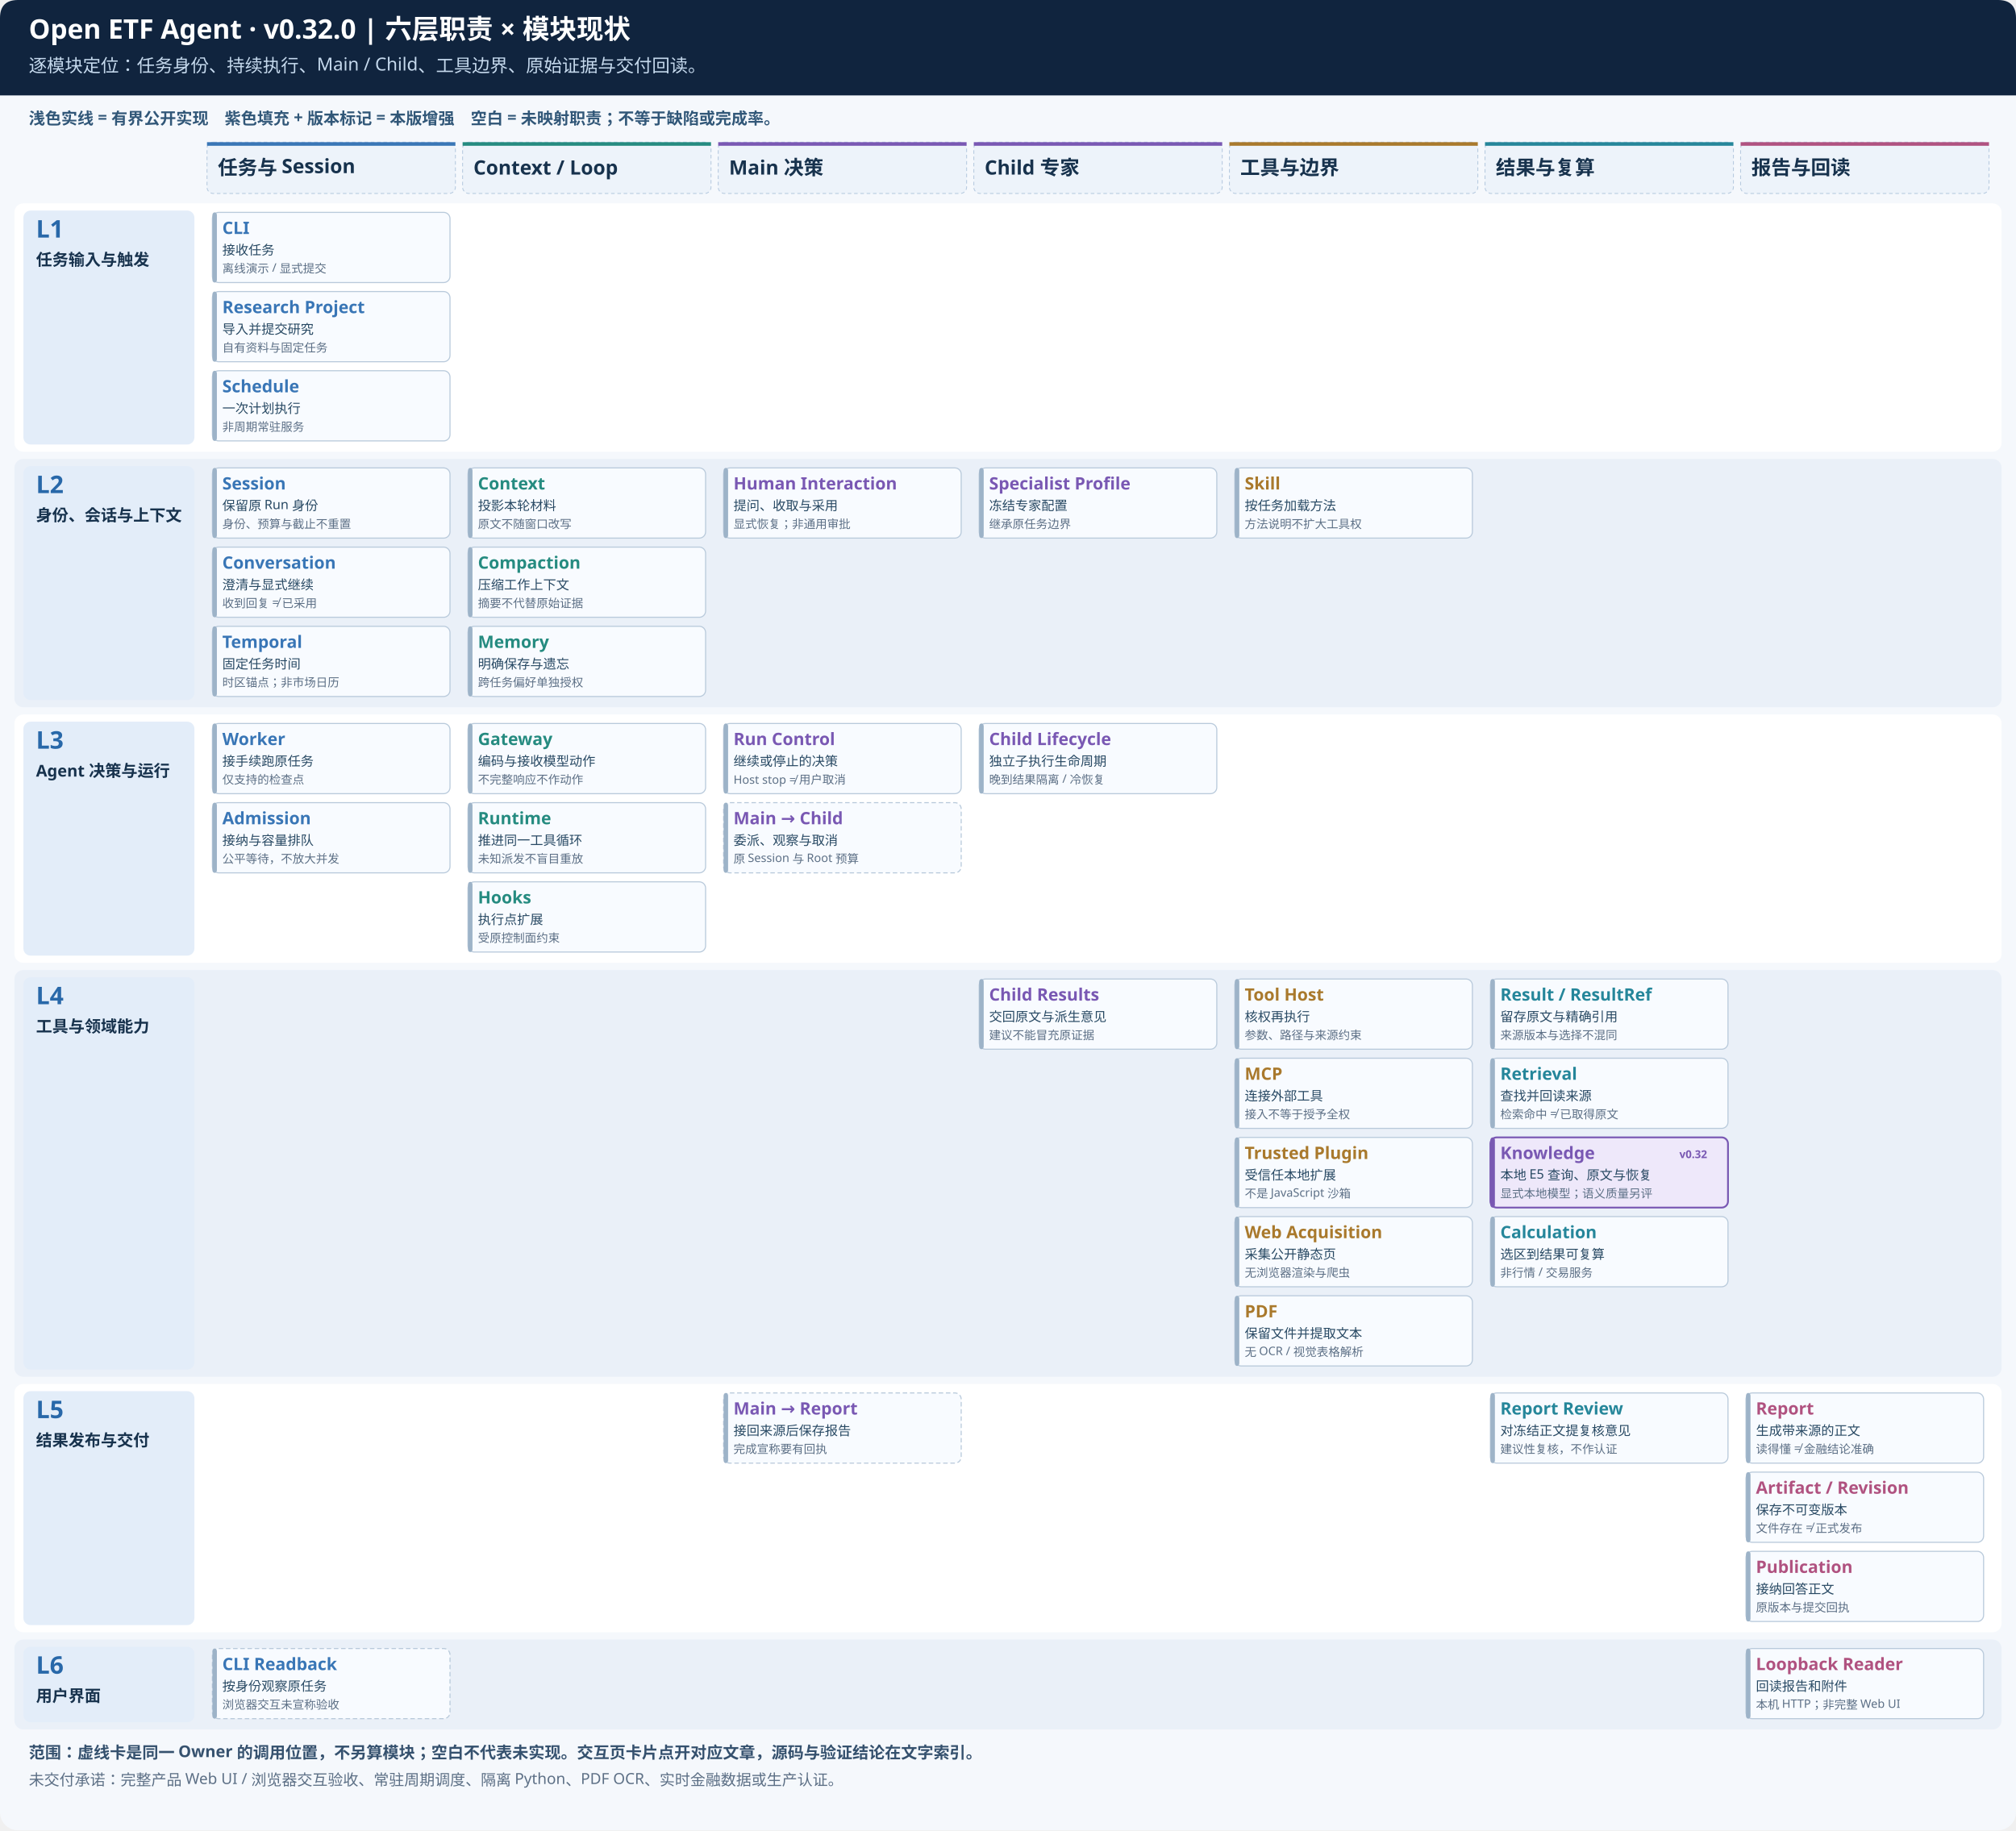
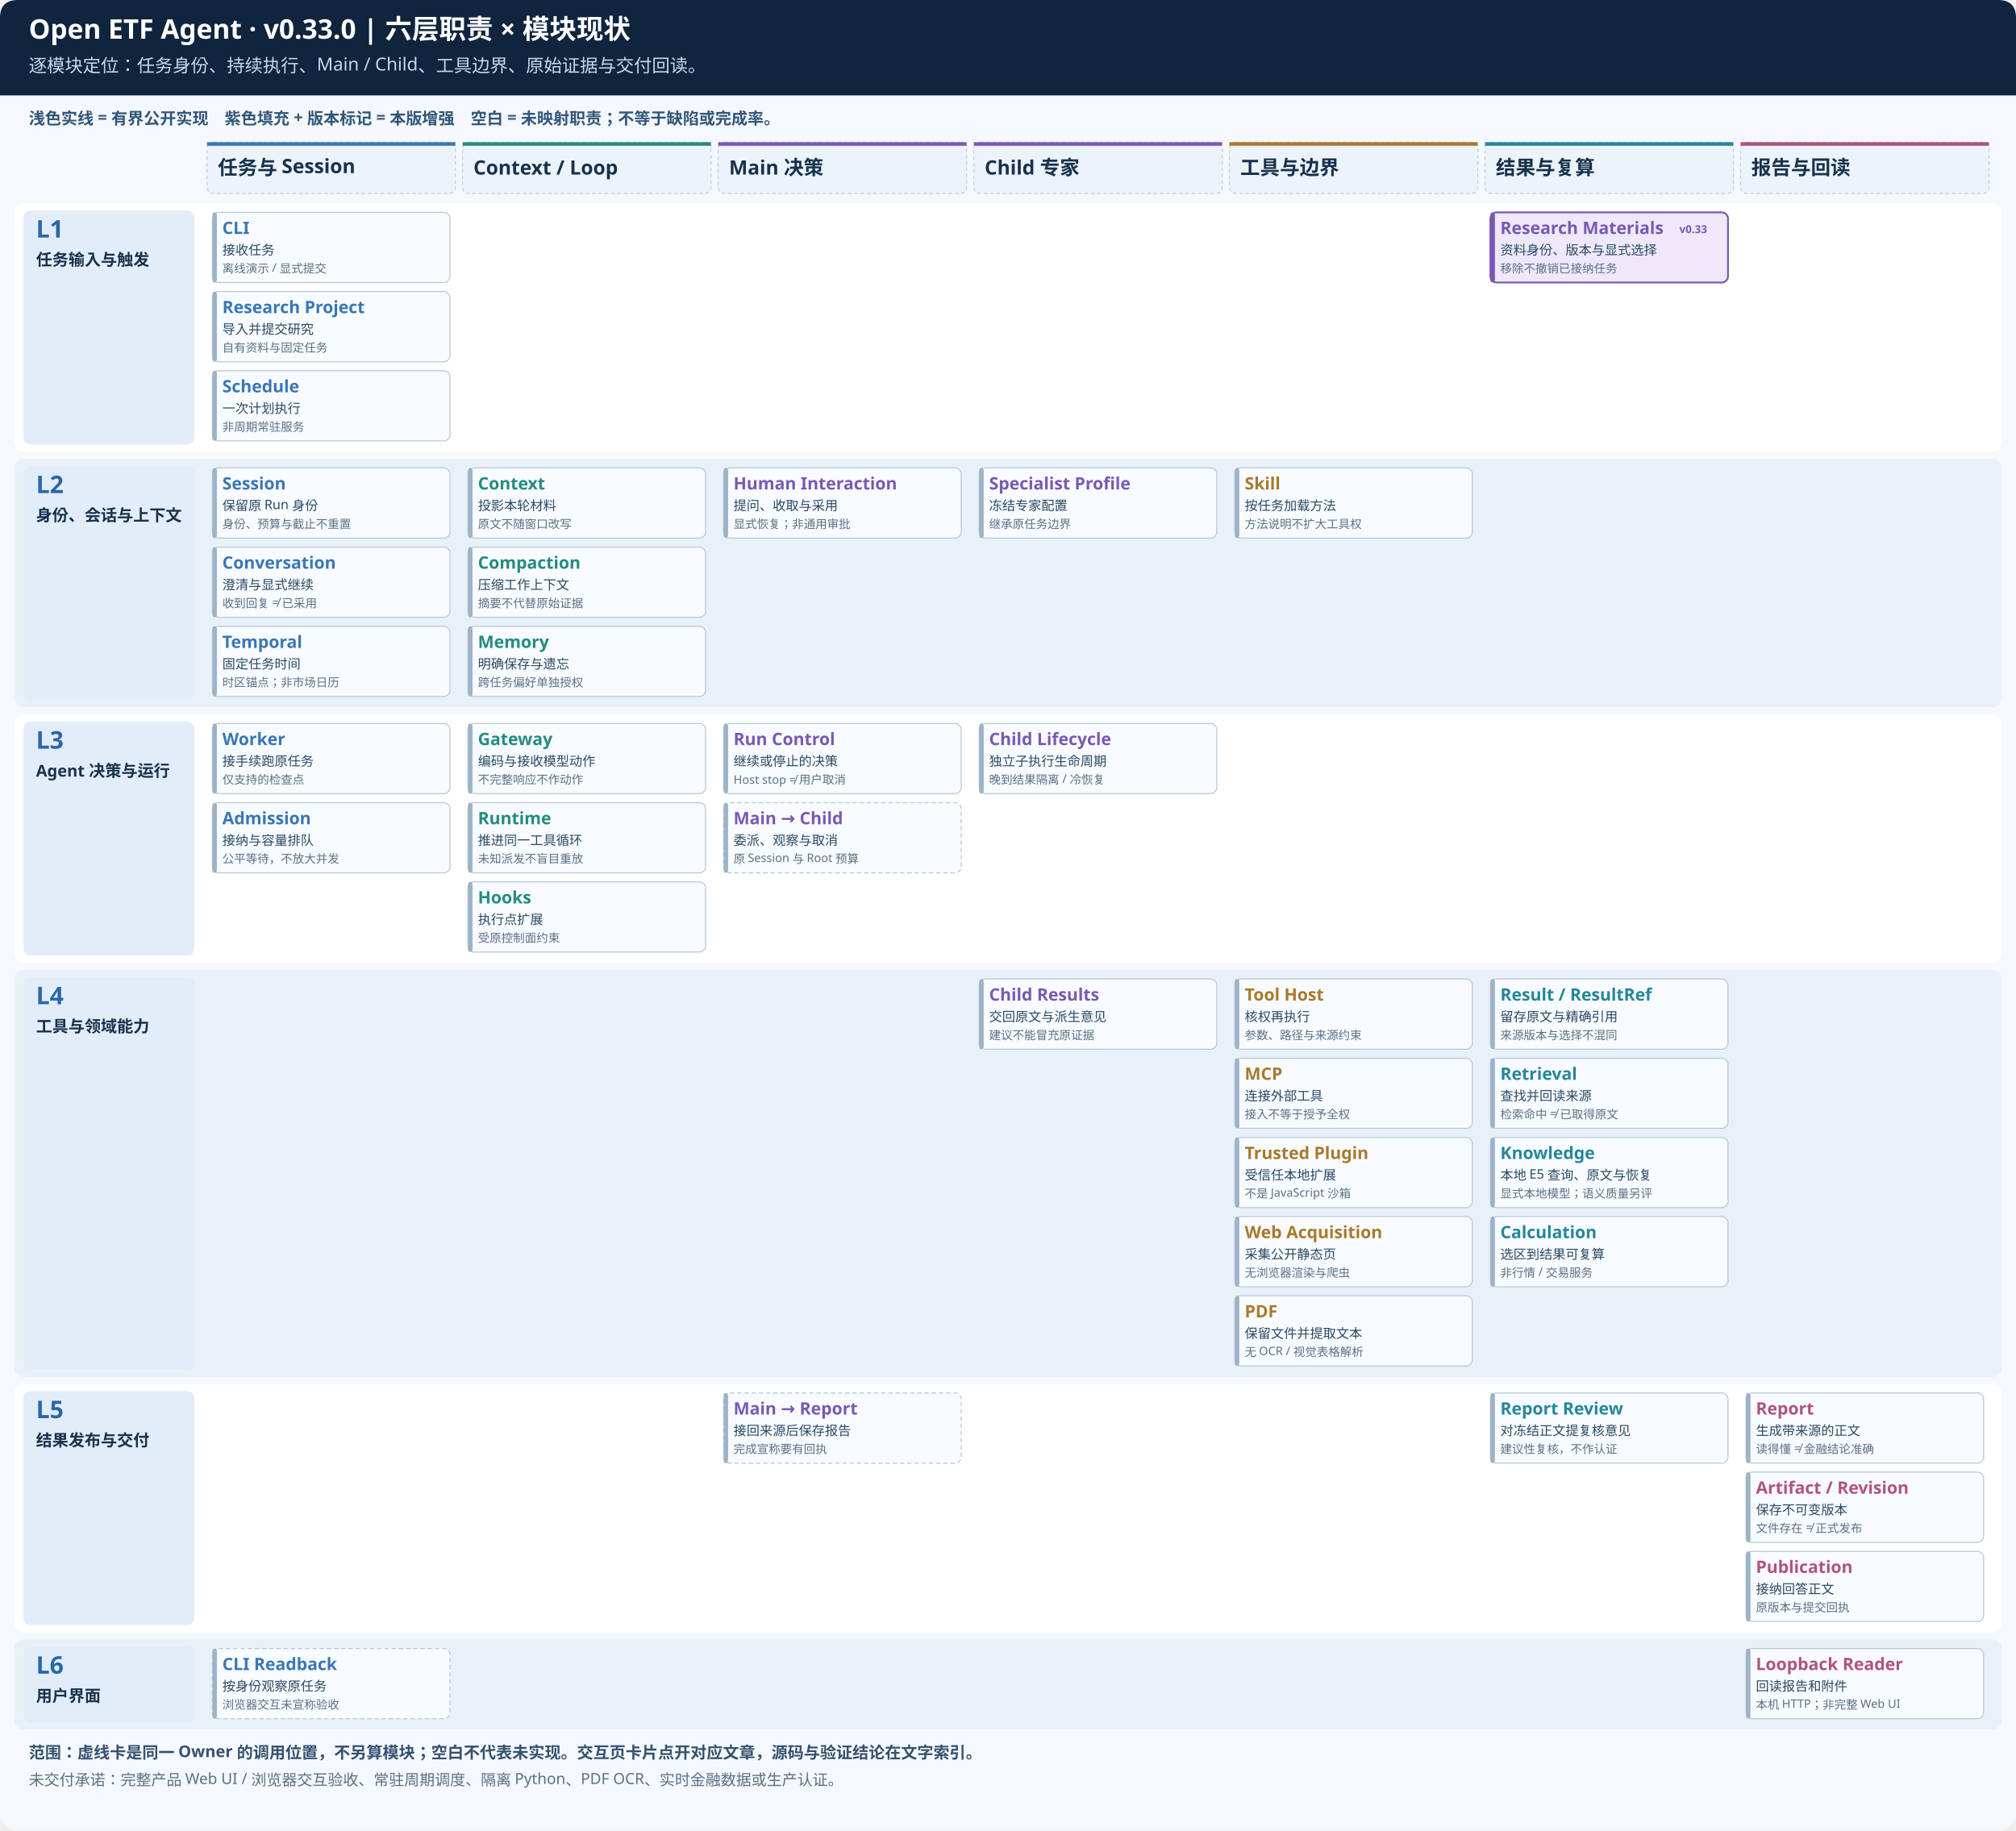
<svg xmlns="http://www.w3.org/2000/svg" width="2240" height="2034" viewBox="0 0 2240 2034" role="img" aria-labelledby="title desc">
  <rect width="2240" height="2034" rx="20" fill="#f5f8fc" />
  <path d="M20 0h2200q20 0 20 20v86H0V20Q0 0 20 0" fill="#10243e" />
  <g font-family="system-ui, sans-serif">
-     <text x="32" y="43" font-size="30" fill="#fff" font-weight="700">Open ETF Agent · v0.32.0 | 六层职责 × 模块现状</text>
+     <text x="32" y="43" font-size="30" fill="#fff" font-weight="700">Open ETF Agent · v0.33.0 | 六层职责 × 模块现状</text>
    <text x="32" y="80" font-size="20" fill="#c5d9ed" font-weight="400">逐模块定位：任务身份、持续执行、Main / Child、工具边界、原始证据与交付回读。</text>
    <text x="32" y="138" font-size="18" fill="#315778" font-weight="600">浅色实线 = 有界公开实现　紫色填充 + 版本标记 = 本版增强　空白 = 未映射职责；不等于缺陷或完成率。</text>
    <rect x="230" y="158" width="276" height="57" rx="7" fill="#edf3fa" stroke="#b8cbe0" stroke-dasharray="4 3" />
    <rect x="230" y="158" width="276" height="4" fill="#3976b6" />
    <text x="242" y="194" font-size="22" fill="#17324d" font-weight="700">任务与 Session</text>
    <rect x="514" y="158" width="276" height="57" rx="7" fill="#edf3fa" stroke="#b8cbe0" stroke-dasharray="4 3" />
    <rect x="514" y="158" width="276" height="4" fill="#258b80" />
    <text x="526" y="194" font-size="22" fill="#17324d" font-weight="700">Context / Loop</text>
    <rect x="798" y="158" width="276" height="57" rx="7" fill="#edf3fa" stroke="#b8cbe0" stroke-dasharray="4 3" />
    <rect x="798" y="158" width="276" height="4" fill="#7958b3" />
    <text x="810" y="194" font-size="22" fill="#17324d" font-weight="700">Main 决策</text>
    <rect x="1082" y="158" width="276" height="57" rx="7" fill="#edf3fa" stroke="#b8cbe0" stroke-dasharray="4 3" />
    <rect x="1082" y="158" width="276" height="4" fill="#7958b3" />
    <text x="1094" y="194" font-size="22" fill="#17324d" font-weight="700">Child 专家</text>
    <rect x="1366" y="158" width="276" height="57" rx="7" fill="#edf3fa" stroke="#b8cbe0" stroke-dasharray="4 3" />
    <rect x="1366" y="158" width="276" height="4" fill="#a9792c" />
    <text x="1378" y="194" font-size="22" fill="#17324d" font-weight="700">工具与边界</text>
    <rect x="1650" y="158" width="276" height="57" rx="7" fill="#edf3fa" stroke="#b8cbe0" stroke-dasharray="4 3" />
    <rect x="1650" y="158" width="276" height="4" fill="#25869a" />
    <text x="1662" y="194" font-size="22" fill="#17324d" font-weight="700">结果与复算</text>
    <rect x="1934" y="158" width="276" height="57" rx="7" fill="#edf3fa" stroke="#b8cbe0" stroke-dasharray="4 3" />
    <rect x="1934" y="158" width="276" height="4" fill="#b05280" />
    <text x="1946" y="194" font-size="22" fill="#17324d" font-weight="700">报告与回读</text>
    <rect x="16" y="226" width="2208" height="276" rx="10" fill="#ffffff" />
    <rect x="26" y="234" width="190" height="260" rx="8" fill="#e3edf9" />
    <text x="40" y="264" font-size="27" fill="#2868a9" font-weight="700">L1</text>
    <text x="40" y="295" font-size="18" fill="#17324d" font-weight="700">任务输入与触发</text>
    <a href="https://hpoenixf.com/eff-agent-article/articles/agent-in-15-minutes" target="_blank" rel="noopener noreferrer">
      <rect x="236" y="236" width="264" height="78" rx="7" fill="#f8fbff" stroke="#b9cadb" stroke-width="1.2" />
      <rect x="236" y="236" width="5" height="78" rx="3" fill="#9db3c8" />
      <text x="247" y="260" font-size="19" fill="#3976b6" font-weight="700">CLI</text>
      <text x="247" y="283" font-size="14.5" fill="#284963" font-weight="500">接收任务</text>
      <text x="247" y="303" font-size="13" fill="#5c6f85" font-weight="400">离线演示 / 显式提交</text>
    </a>
    <a href="https://hpoenixf.com/eff-agent-article/articles/open-etf-agent-research-project-workshop" target="_blank" rel="noopener noreferrer">
      <rect x="236" y="324" width="264" height="78" rx="7" fill="#f8fbff" stroke="#b9cadb" stroke-width="1.2" />
      <rect x="236" y="324" width="5" height="78" rx="3" fill="#9db3c8" />
      <text x="247" y="348" font-size="19" fill="#3976b6" font-weight="700">Research Project</text>
      <text x="247" y="371" font-size="14.5" fill="#284963" font-weight="500">导入并提交研究</text>
      <text x="247" y="391" font-size="13" fill="#5c6f85" font-weight="400">自有资料与固定任务</text>
    </a>
    <a href="https://hpoenixf.com/eff-agent-article/articles/agent-autonomous-scheduled-research" target="_blank" rel="noopener noreferrer">
      <rect x="236" y="412" width="264" height="78" rx="7" fill="#f8fbff" stroke="#b9cadb" stroke-width="1.2" />
      <rect x="236" y="412" width="5" height="78" rx="3" fill="#9db3c8" />
      <text x="247" y="436" font-size="19" fill="#3976b6" font-weight="700">Schedule</text>
      <text x="247" y="459" font-size="14.5" fill="#284963" font-weight="500">一次计划执行</text>
      <text x="247" y="479" font-size="13" fill="#5c6f85" font-weight="400">非周期常驻服务</text>
    </a>
+     <a href="https://hpoenixf.com/eff-agent-article/articles/agent-research-assets-identity-version-lifecycle" target="_blank" rel="noopener noreferrer">
+       <rect x="1656" y="236" width="264" height="78" rx="7" fill="#eee8fa" stroke="#7958b3" stroke-width="2" />
+       <rect x="1656" y="236" width="5" height="78" rx="3" fill="#7958b3" />
+       <text x="1667" y="260" font-size="19" fill="#7958b3" font-weight="700">Research Materials</text>
+       <text x="1667" y="283" font-size="14.5" fill="#284963" font-weight="500">资料身份、版本与显式选择</text>
+       <text x="1667" y="303" font-size="13" fill="#5c6f85" font-weight="400">移除不撤销已接纳任务</text>
+       <text x="1866" y="259" font-size="12" fill="#7958b3" font-weight="700">v0.33</text>
+     </a>
    <rect x="16" y="510" width="2208" height="276" rx="10" fill="#eaf0f8" />
    <rect x="26" y="518" width="190" height="260" rx="8" fill="#e3edf9" />
    <text x="40" y="548" font-size="27" fill="#2868a9" font-weight="700">L2</text>
    <text x="40" y="579" font-size="18" fill="#17324d" font-weight="700">身份、会话与上下文</text>
    <a href="https://hpoenixf.com/eff-agent-article/articles/agent-task-session-run-worker-schedule" target="_blank" rel="noopener noreferrer">
      <rect x="236" y="520" width="264" height="78" rx="7" fill="#f8fbff" stroke="#b9cadb" stroke-width="1.2" />
      <rect x="236" y="520" width="5" height="78" rx="3" fill="#9db3c8" />
      <text x="247" y="544" font-size="19" fill="#3976b6" font-weight="700">Session</text>
      <text x="247" y="567" font-size="14.5" fill="#284963" font-weight="500">保留原 Run 身份</text>
      <text x="247" y="587" font-size="13" fill="#5c6f85" font-weight="400">身份、预算与截止不重置</text>
    </a>
    <a href="https://hpoenixf.com/eff-agent-article/articles/agent-conversation-admission-task-continuation" target="_blank" rel="noopener noreferrer">
      <rect x="236" y="608" width="264" height="78" rx="7" fill="#f8fbff" stroke="#b9cadb" stroke-width="1.2" />
      <rect x="236" y="608" width="5" height="78" rx="3" fill="#9db3c8" />
      <text x="247" y="632" font-size="19" fill="#3976b6" font-weight="700">Conversation</text>
      <text x="247" y="655" font-size="14.5" fill="#284963" font-weight="500">澄清与显式继续</text>
      <text x="247" y="675" font-size="13" fill="#5c6f85" font-weight="400">收到回复 ≠ 已采用</text>
    </a>
    <a href="https://hpoenixf.com/eff-agent-article/articles/agent-temporal-semantics-market-calendar" target="_blank" rel="noopener noreferrer">
      <rect x="236" y="696" width="264" height="78" rx="7" fill="#f8fbff" stroke="#b9cadb" stroke-width="1.2" />
      <rect x="236" y="696" width="5" height="78" rx="3" fill="#9db3c8" />
      <text x="247" y="720" font-size="19" fill="#3976b6" font-weight="700">Temporal</text>
      <text x="247" y="743" font-size="14.5" fill="#284963" font-weight="500">固定任务时间</text>
      <text x="247" y="763" font-size="13" fill="#5c6f85" font-weight="400">时区锚点；非市场日历</text>
    </a>
    <a href="https://hpoenixf.com/eff-agent-article/articles/agent-context-governance-actions" target="_blank" rel="noopener noreferrer">
      <rect x="520" y="520" width="264" height="78" rx="7" fill="#f8fbff" stroke="#b9cadb" stroke-width="1.2" />
      <rect x="520" y="520" width="5" height="78" rx="3" fill="#9db3c8" />
      <text x="531" y="544" font-size="19" fill="#258b80" font-weight="700">Context</text>
      <text x="531" y="567" font-size="14.5" fill="#284963" font-weight="500">投影本轮材料</text>
      <text x="531" y="587" font-size="13" fill="#5c6f85" font-weight="400">原文不随窗口改写</text>
    </a>
    <a href="https://hpoenixf.com/eff-agent-article/articles/agent-main-run-context-compaction" target="_blank" rel="noopener noreferrer">
      <rect x="520" y="608" width="264" height="78" rx="7" fill="#f8fbff" stroke="#b9cadb" stroke-width="1.2" />
      <rect x="520" y="608" width="5" height="78" rx="3" fill="#9db3c8" />
      <text x="531" y="632" font-size="19" fill="#258b80" font-weight="700">Compaction</text>
      <text x="531" y="655" font-size="14.5" fill="#284963" font-weight="500">压缩工作上下文</text>
      <text x="531" y="675" font-size="13" fill="#5c6f85" font-weight="400">摘要不代替原始证据</text>
    </a>
    <a href="https://hpoenixf.com/eff-agent-article/articles/026-agent-memory-forget-durable-effects" target="_blank" rel="noopener noreferrer">
      <rect x="520" y="696" width="264" height="78" rx="7" fill="#f8fbff" stroke="#b9cadb" stroke-width="1.2" />
      <rect x="520" y="696" width="5" height="78" rx="3" fill="#9db3c8" />
      <text x="531" y="720" font-size="19" fill="#258b80" font-weight="700">Memory</text>
      <text x="531" y="743" font-size="14.5" fill="#284963" font-weight="500">明确保存与遗忘</text>
      <text x="531" y="763" font-size="13" fill="#5c6f85" font-weight="400">跨任务偏好单独授权</text>
    </a>
    <a href="https://hpoenixf.com/eff-agent-article/articles/agent-durable-human-interaction-response-adoption" target="_blank" rel="noopener noreferrer">
      <rect x="804" y="520" width="264" height="78" rx="7" fill="#f8fbff" stroke="#b9cadb" stroke-width="1.2" />
      <rect x="804" y="520" width="5" height="78" rx="3" fill="#9db3c8" />
      <text x="815" y="544" font-size="19" fill="#7958b3" font-weight="700">Human Interaction</text>
      <text x="815" y="567" font-size="14.5" fill="#284963" font-weight="500">提问、收取与采用</text>
      <text x="815" y="587" font-size="13" fill="#5c6f85" font-weight="400">显式恢复；非通用审批</text>
    </a>
    <a href="https://hpoenixf.com/eff-agent-article/articles/agent-custom-expert-from-prompt-to-recovery" target="_blank" rel="noopener noreferrer">
      <rect x="1088" y="520" width="264" height="78" rx="7" fill="#f8fbff" stroke="#b9cadb" stroke-width="1.2" />
      <rect x="1088" y="520" width="5" height="78" rx="3" fill="#9db3c8" />
      <text x="1099" y="544" font-size="19" fill="#7958b3" font-weight="700">Specialist Profile</text>
      <text x="1099" y="567" font-size="14.5" fill="#284963" font-weight="500">冻结专家配置</text>
      <text x="1099" y="587" font-size="13" fill="#5c6f85" font-weight="400">继承原任务边界</text>
    </a>
    <a href="https://hpoenixf.com/eff-agent-article/articles/agent-skill-from-markdown-to-callable-research" target="_blank" rel="noopener noreferrer">
      <rect x="1372" y="520" width="264" height="78" rx="7" fill="#f8fbff" stroke="#b9cadb" stroke-width="1.2" />
      <rect x="1372" y="520" width="5" height="78" rx="3" fill="#9db3c8" />
      <text x="1383" y="544" font-size="19" fill="#a9792c" font-weight="700">Skill</text>
      <text x="1383" y="567" font-size="14.5" fill="#284963" font-weight="500">按任务加载方法</text>
      <text x="1383" y="587" font-size="13" fill="#5c6f85" font-weight="400">方法说明不扩大工具权</text>
    </a>
    <rect x="16" y="794" width="2208" height="276" rx="10" fill="#ffffff" />
    <rect x="26" y="802" width="190" height="260" rx="8" fill="#e3edf9" />
    <text x="40" y="832" font-size="27" fill="#2868a9" font-weight="700">L3</text>
    <text x="40" y="863" font-size="18" fill="#17324d" font-weight="700">Agent 决策与运行</text>
    <a href="https://hpoenixf.com/eff-agent-article/articles/open-etf-agent-v010-system-design" target="_blank" rel="noopener noreferrer">
      <rect x="236" y="804" width="264" height="78" rx="7" fill="#f8fbff" stroke="#b9cadb" stroke-width="1.2" />
      <rect x="236" y="804" width="5" height="78" rx="3" fill="#9db3c8" />
      <text x="247" y="828" font-size="19" fill="#3976b6" font-weight="700">Worker</text>
      <text x="247" y="851" font-size="14.5" fill="#284963" font-weight="500">接手续跑原任务</text>
      <text x="247" y="871" font-size="13" fill="#5c6f85" font-weight="400">仅支持的检查点</text>
    </a>
    <a href="https://hpoenixf.com/eff-agent-article/articles/agent-provider-admission-capacity-lease" target="_blank" rel="noopener noreferrer">
      <rect x="236" y="892" width="264" height="78" rx="7" fill="#f8fbff" stroke="#b9cadb" stroke-width="1.2" />
      <rect x="236" y="892" width="5" height="78" rx="3" fill="#9db3c8" />
      <text x="247" y="916" font-size="19" fill="#3976b6" font-weight="700">Admission</text>
      <text x="247" y="939" font-size="14.5" fill="#284963" font-weight="500">接纳与容量排队</text>
      <text x="247" y="959" font-size="13" fill="#5c6f85" font-weight="400">公平等待，不放大并发</text>
    </a>
    <a href="https://hpoenixf.com/eff-agent-article/articles/agent-provider-architecture-and-admission" target="_blank" rel="noopener noreferrer">
      <rect x="520" y="804" width="264" height="78" rx="7" fill="#f8fbff" stroke="#b9cadb" stroke-width="1.2" />
      <rect x="520" y="804" width="5" height="78" rx="3" fill="#9db3c8" />
      <text x="531" y="828" font-size="19" fill="#258b80" font-weight="700">Gateway</text>
      <text x="531" y="851" font-size="14.5" fill="#284963" font-weight="500">编码与接收模型动作</text>
      <text x="531" y="871" font-size="13" fill="#5c6f85" font-weight="400">不完整响应不作动作</text>
    </a>
    <a href="https://hpoenixf.com/eff-agent-article/articles/etf-agent-model-harness-research-loop" target="_blank" rel="noopener noreferrer">
      <rect x="520" y="892" width="264" height="78" rx="7" fill="#f8fbff" stroke="#b9cadb" stroke-width="1.2" />
      <rect x="520" y="892" width="5" height="78" rx="3" fill="#9db3c8" />
      <text x="531" y="916" font-size="19" fill="#258b80" font-weight="700">Runtime</text>
      <text x="531" y="939" font-size="14.5" fill="#284963" font-weight="500">推进同一工具循环</text>
      <text x="531" y="959" font-size="13" fill="#5c6f85" font-weight="400">未知派发不盲目重放</text>
    </a>
    <a href="https://hpoenixf.com/eff-agent-article/articles/agent-multi-ecosystem-hook-execution" target="_blank" rel="noopener noreferrer">
      <rect x="520" y="980" width="264" height="78" rx="7" fill="#f8fbff" stroke="#b9cadb" stroke-width="1.2" />
      <rect x="520" y="980" width="5" height="78" rx="3" fill="#9db3c8" />
      <text x="531" y="1004" font-size="19" fill="#258b80" font-weight="700">Hooks</text>
      <text x="531" y="1027" font-size="14.5" fill="#284963" font-weight="500">执行点扩展</text>
      <text x="531" y="1047" font-size="13" fill="#5c6f85" font-weight="400">受原控制面约束</text>
    </a>
    <a href="https://hpoenixf.com/eff-agent-article/articles/agent-veto-authority-and-run-termination" target="_blank" rel="noopener noreferrer">
      <rect x="804" y="804" width="264" height="78" rx="7" fill="#f8fbff" stroke="#b9cadb" stroke-width="1.2" />
      <rect x="804" y="804" width="5" height="78" rx="3" fill="#9db3c8" />
      <text x="815" y="828" font-size="19" fill="#7958b3" font-weight="700">Run Control</text>
      <text x="815" y="851" font-size="14.5" fill="#284963" font-weight="500">继续或停止的决策</text>
      <text x="815" y="871" font-size="13" fill="#5c6f85" font-weight="400">Host stop ≠ 用户取消</text>
    </a>
    <a href="https://hpoenixf.com/eff-agent-article/articles/agent-subagent-context-specialization" target="_blank" rel="noopener noreferrer">
      <rect x="804" y="892" width="264" height="78" rx="7" fill="#f8fbff" stroke="#b9cadb" stroke-width="1.2" stroke-dasharray="5 3" />
      <rect x="804" y="892" width="5" height="78" rx="3" fill="#9db3c8" />
      <text x="815" y="916" font-size="19" fill="#7958b3" font-weight="700">Main → Child</text>
      <text x="815" y="939" font-size="14.5" fill="#284963" font-weight="500">委派、观察与取消</text>
      <text x="815" y="959" font-size="13" fill="#5c6f85" font-weight="400">原 Session 与 Root 预算</text>
    </a>
    <a href="https://hpoenixf.com/eff-agent-article/articles/agent-subagent-context-specialization" target="_blank" rel="noopener noreferrer">
      <rect x="1088" y="804" width="264" height="78" rx="7" fill="#f8fbff" stroke="#b9cadb" stroke-width="1.2" />
      <rect x="1088" y="804" width="5" height="78" rx="3" fill="#9db3c8" />
      <text x="1099" y="828" font-size="19" fill="#7958b3" font-weight="700">Child Lifecycle</text>
      <text x="1099" y="851" font-size="14.5" fill="#284963" font-weight="500">独立子执行生命周期</text>
      <text x="1099" y="871" font-size="13" fill="#5c6f85" font-weight="400">晚到结果隔离 / 冷恢复</text>
    </a>
    <rect x="16" y="1078" width="2208" height="452" rx="10" fill="#eaf0f8" />
    <rect x="26" y="1086" width="190" height="436" rx="8" fill="#e3edf9" />
    <text x="40" y="1116" font-size="27" fill="#2868a9" font-weight="700">L4</text>
    <text x="40" y="1147" font-size="18" fill="#17324d" font-weight="700">工具与领域能力</text>
    <a href="https://hpoenixf.com/eff-agent-article/articles/agent-subagent-contribution-evidence" target="_blank" rel="noopener noreferrer">
      <rect x="1088" y="1088" width="264" height="78" rx="7" fill="#f8fbff" stroke="#b9cadb" stroke-width="1.2" />
      <rect x="1088" y="1088" width="5" height="78" rx="3" fill="#9db3c8" />
      <text x="1099" y="1112" font-size="19" fill="#7958b3" font-weight="700">Child Results</text>
      <text x="1099" y="1135" font-size="14.5" fill="#284963" font-weight="500">交回原文与派生意见</text>
      <text x="1099" y="1155" font-size="13" fill="#5c6f85" font-weight="400">建议不能冒充原证据</text>
    </a>
    <a href="https://hpoenixf.com/eff-agent-article/articles/agent-tool-lifecycle-and-model-input" target="_blank" rel="noopener noreferrer">
      <rect x="1372" y="1088" width="264" height="78" rx="7" fill="#f8fbff" stroke="#b9cadb" stroke-width="1.2" />
      <rect x="1372" y="1088" width="5" height="78" rx="3" fill="#9db3c8" />
      <text x="1383" y="1112" font-size="19" fill="#a9792c" font-weight="700">Tool Host</text>
      <text x="1383" y="1135" font-size="14.5" fill="#284963" font-weight="500">核权再执行</text>
      <text x="1383" y="1155" font-size="13" fill="#5c6f85" font-weight="400">参数、路径与来源约束</text>
    </a>
    <a href="https://hpoenixf.com/eff-agent-article/articles/mcp-host-from-discovery-to-consumption" target="_blank" rel="noopener noreferrer">
      <rect x="1372" y="1176" width="264" height="78" rx="7" fill="#f8fbff" stroke="#b9cadb" stroke-width="1.2" />
      <rect x="1372" y="1176" width="5" height="78" rx="3" fill="#9db3c8" />
      <text x="1383" y="1200" font-size="19" fill="#a9792c" font-weight="700">MCP</text>
      <text x="1383" y="1223" font-size="14.5" fill="#284963" font-weight="500">连接外部工具</text>
      <text x="1383" y="1243" font-size="13" fill="#5c6f85" font-weight="400">接入不等于授予全权</text>
    </a>
    <a href="https://hpoenixf.com/eff-agent-article/articles/020-agent-extension-host-smartphone" target="_blank" rel="noopener noreferrer">
      <rect x="1372" y="1264" width="264" height="78" rx="7" fill="#f8fbff" stroke="#b9cadb" stroke-width="1.2" />
      <rect x="1372" y="1264" width="5" height="78" rx="3" fill="#9db3c8" />
      <text x="1383" y="1288" font-size="19" fill="#a9792c" font-weight="700">Trusted Plugin</text>
      <text x="1383" y="1311" font-size="14.5" fill="#284963" font-weight="500">受信任本地扩展</text>
      <text x="1383" y="1331" font-size="13" fill="#5c6f85" font-weight="400">不是 JavaScript 沙箱</text>
    </a>
    <a href="https://hpoenixf.com/eff-agent-article/articles/021-agent-web-research-from-search-to-deep-reading" target="_blank" rel="noopener noreferrer">
      <rect x="1372" y="1352" width="264" height="78" rx="7" fill="#f8fbff" stroke="#b9cadb" stroke-width="1.2" />
      <rect x="1372" y="1352" width="5" height="78" rx="3" fill="#9db3c8" />
      <text x="1383" y="1376" font-size="19" fill="#a9792c" font-weight="700">Web Acquisition</text>
      <text x="1383" y="1399" font-size="14.5" fill="#284963" font-weight="500">采集公开静态页</text>
      <text x="1383" y="1419" font-size="13" fill="#5c6f85" font-weight="400">无浏览器渲染与爬虫</text>
    </a>
    <a href="https://hpoenixf.com/eff-agent-article/articles/024-agent-pdf-from-text-to-evidence" target="_blank" rel="noopener noreferrer">
      <rect x="1372" y="1440" width="264" height="78" rx="7" fill="#f8fbff" stroke="#b9cadb" stroke-width="1.2" />
      <rect x="1372" y="1440" width="5" height="78" rx="3" fill="#9db3c8" />
      <text x="1383" y="1464" font-size="19" fill="#a9792c" font-weight="700">PDF</text>
      <text x="1383" y="1487" font-size="14.5" fill="#284963" font-weight="500">保留文件并提取文本</text>
      <text x="1383" y="1507" font-size="13" fill="#5c6f85" font-weight="400">无 OCR / 视觉表格解析</text>
    </a>
    <a href="https://hpoenixf.com/eff-agent-article/articles/tool-results-outside-model-context" target="_blank" rel="noopener noreferrer">
      <rect x="1656" y="1088" width="264" height="78" rx="7" fill="#f8fbff" stroke="#b9cadb" stroke-width="1.2" />
      <rect x="1656" y="1088" width="5" height="78" rx="3" fill="#9db3c8" />
      <text x="1667" y="1112" font-size="19" fill="#25869a" font-weight="700">Result / ResultRef</text>
      <text x="1667" y="1135" font-size="14.5" fill="#284963" font-weight="500">留存原文与精确引用</text>
      <text x="1667" y="1155" font-size="13" fill="#5c6f85" font-weight="400">来源版本与选择不混同</text>
    </a>
    <a href="https://hpoenixf.com/eff-agent-article/articles/agent-knowledge-retrieval-end-to-end" target="_blank" rel="noopener noreferrer">
      <rect x="1656" y="1176" width="264" height="78" rx="7" fill="#f8fbff" stroke="#b9cadb" stroke-width="1.2" />
      <rect x="1656" y="1176" width="5" height="78" rx="3" fill="#9db3c8" />
      <text x="1667" y="1200" font-size="19" fill="#25869a" font-weight="700">Retrieval</text>
      <text x="1667" y="1223" font-size="14.5" fill="#284963" font-weight="500">查找并回读来源</text>
      <text x="1667" y="1243" font-size="13" fill="#5c6f85" font-weight="400">检索命中 ≠ 已取得原文</text>
    </a>
    <a href="https://hpoenixf.com/eff-agent-article/articles/agent-knowledge-retrieval-end-to-end" target="_blank" rel="noopener noreferrer">
-       <rect x="1656" y="1264" width="264" height="78" rx="7" fill="#eee8fa" stroke="#7958b3" stroke-width="2" />
-       <rect x="1656" y="1264" width="5" height="78" rx="3" fill="#7958b3" />
-       <text x="1667" y="1288" font-size="19" fill="#7958b3" font-weight="700">Knowledge</text>
+       <rect x="1656" y="1264" width="264" height="78" rx="7" fill="#f8fbff" stroke="#b9cadb" stroke-width="1.2" />
+       <rect x="1656" y="1264" width="5" height="78" rx="3" fill="#9db3c8" />
+       <text x="1667" y="1288" font-size="19" fill="#25869a" font-weight="700">Knowledge</text>
      <text x="1667" y="1311" font-size="14.5" fill="#284963" font-weight="500">本地 E5 查询、原文与恢复</text>
      <text x="1667" y="1331" font-size="13" fill="#5c6f85" font-weight="400">显式本地模型；语义质量另评</text>
-       <text x="1866" y="1287" font-size="12" fill="#7958b3" font-weight="700">v0.32</text>
    </a>
    <a href="https://hpoenixf.com/eff-agent-article/articles/open-etf-agent-v010-system-design" target="_blank" rel="noopener noreferrer">
      <rect x="1656" y="1352" width="264" height="78" rx="7" fill="#f8fbff" stroke="#b9cadb" stroke-width="1.2" />
      <rect x="1656" y="1352" width="5" height="78" rx="3" fill="#9db3c8" />
      <text x="1667" y="1376" font-size="19" fill="#25869a" font-weight="700">Calculation</text>
      <text x="1667" y="1399" font-size="14.5" fill="#284963" font-weight="500">选区到结果可复算</text>
      <text x="1667" y="1419" font-size="13" fill="#5c6f85" font-weight="400">非行情 / 交易服务</text>
    </a>
    <rect x="16" y="1538" width="2208" height="276" rx="10" fill="#ffffff" />
    <rect x="26" y="1546" width="190" height="260" rx="8" fill="#e3edf9" />
    <text x="40" y="1576" font-size="27" fill="#2868a9" font-weight="700">L5</text>
    <text x="40" y="1607" font-size="18" fill="#17324d" font-weight="700">结果发布与交付</text>
    <a href="https://hpoenixf.com/eff-agent-article/articles/open-etf-agent-v01-first-readable-report" target="_blank" rel="noopener noreferrer">
      <rect x="804" y="1548" width="264" height="78" rx="7" fill="#f8fbff" stroke="#b9cadb" stroke-width="1.2" stroke-dasharray="5 3" />
      <rect x="804" y="1548" width="5" height="78" rx="3" fill="#9db3c8" />
      <text x="815" y="1572" font-size="19" fill="#7958b3" font-weight="700">Main → Report</text>
      <text x="815" y="1595" font-size="14.5" fill="#284963" font-weight="500">接回来源后保存报告</text>
      <text x="815" y="1615" font-size="13" fill="#5c6f85" font-weight="400">完成宣称要有回执</text>
    </a>
    <a href="https://hpoenixf.com/eff-agent-article/articles/open-etf-agent-report-review-workshop" target="_blank" rel="noopener noreferrer">
      <rect x="1656" y="1548" width="264" height="78" rx="7" fill="#f8fbff" stroke="#b9cadb" stroke-width="1.2" />
      <rect x="1656" y="1548" width="5" height="78" rx="3" fill="#9db3c8" />
      <text x="1667" y="1572" font-size="19" fill="#25869a" font-weight="700">Report Review</text>
      <text x="1667" y="1595" font-size="14.5" fill="#284963" font-weight="500">对冻结正文提复核意见</text>
      <text x="1667" y="1615" font-size="13" fill="#5c6f85" font-weight="400">建议性复核，不作认证</text>
    </a>
    <a href="https://hpoenixf.com/eff-agent-article/articles/open-etf-agent-v01-first-readable-report" target="_blank" rel="noopener noreferrer">
      <rect x="1940" y="1548" width="264" height="78" rx="7" fill="#f8fbff" stroke="#b9cadb" stroke-width="1.2" />
      <rect x="1940" y="1548" width="5" height="78" rx="3" fill="#9db3c8" />
      <text x="1951" y="1572" font-size="19" fill="#b05280" font-weight="700">Report</text>
      <text x="1951" y="1595" font-size="14.5" fill="#284963" font-weight="500">生成带来源的正文</text>
      <text x="1951" y="1615" font-size="13" fill="#5c6f85" font-weight="400">读得懂 ≠ 金融结论准确</text>
    </a>
    <a href="https://hpoenixf.com/eff-agent-article/articles/agent-artifact-version-access-sharing" target="_blank" rel="noopener noreferrer">
      <rect x="1940" y="1636" width="264" height="78" rx="7" fill="#f8fbff" stroke="#b9cadb" stroke-width="1.2" />
      <rect x="1940" y="1636" width="5" height="78" rx="3" fill="#9db3c8" />
      <text x="1951" y="1660" font-size="19" fill="#b05280" font-weight="700">Artifact / Revision</text>
      <text x="1951" y="1683" font-size="14.5" fill="#284963" font-weight="500">保存不可变版本</text>
      <text x="1951" y="1703" font-size="13" fill="#5c6f85" font-weight="400">文件存在 ≠ 正式发布</text>
    </a>
    <a href="https://hpoenixf.com/eff-agent-article/articles/019-agent-answer-publication" target="_blank" rel="noopener noreferrer">
      <rect x="1940" y="1724" width="264" height="78" rx="7" fill="#f8fbff" stroke="#b9cadb" stroke-width="1.2" />
      <rect x="1940" y="1724" width="5" height="78" rx="3" fill="#9db3c8" />
      <text x="1951" y="1748" font-size="19" fill="#b05280" font-weight="700">Publication</text>
      <text x="1951" y="1771" font-size="14.5" fill="#284963" font-weight="500">接纳回答正文</text>
      <text x="1951" y="1791" font-size="13" fill="#5c6f85" font-weight="400">原版本与提交回执</text>
    </a>
    <rect x="16" y="1822" width="2208" height="100" rx="10" fill="#eaf0f8" />
    <rect x="26" y="1830" width="190" height="84" rx="8" fill="#e3edf9" />
    <text x="40" y="1860" font-size="27" fill="#2868a9" font-weight="700">L6</text>
    <text x="40" y="1891" font-size="18" fill="#17324d" font-weight="700">用户界面</text>
    <a href="https://hpoenixf.com/eff-agent-article/articles/open-etf-agent-v01-first-readable-report" target="_blank" rel="noopener noreferrer">
      <rect x="236" y="1832" width="264" height="78" rx="7" fill="#f8fbff" stroke="#b9cadb" stroke-width="1.2" stroke-dasharray="5 3" />
      <rect x="236" y="1832" width="5" height="78" rx="3" fill="#9db3c8" />
      <text x="247" y="1856" font-size="19" fill="#3976b6" font-weight="700">CLI Readback</text>
      <text x="247" y="1879" font-size="14.5" fill="#284963" font-weight="500">按身份观察原任务</text>
      <text x="247" y="1899" font-size="13" fill="#5c6f85" font-weight="400">浏览器交互未宣称验收</text>
    </a>
    <a href="https://hpoenixf.com/eff-agent-article/articles/open-etf-agent-v010-system-design" target="_blank" rel="noopener noreferrer">
      <rect x="1940" y="1832" width="264" height="78" rx="7" fill="#f8fbff" stroke="#b9cadb" stroke-width="1.2" />
      <rect x="1940" y="1832" width="5" height="78" rx="3" fill="#9db3c8" />
      <text x="1951" y="1856" font-size="19" fill="#b05280" font-weight="700">Loopback Reader</text>
      <text x="1951" y="1879" font-size="14.5" fill="#284963" font-weight="500">回读报告和附件</text>
      <text x="1951" y="1899" font-size="13" fill="#5c6f85" font-weight="400">本机 HTTP；非完整 Web UI</text>
    </a>
    <text x="32" y="1954" font-size="18" fill="#35516e" font-weight="600">范围：虚线卡是同一 Owner 的调用位置，不另算模块；空白不代表未实现。交互页卡片点开对应文章，源码与验证结论在文字索引。</text>
    <text x="32" y="1984" font-size="17" fill="#5c6f85" font-weight="400">未交付承诺：完整产品 Web UI / 浏览器交互验收、常驻周期调度、隔离 Python、PDF OCR、实时金融数据或生产认证。</text>
  </g>
</svg>
